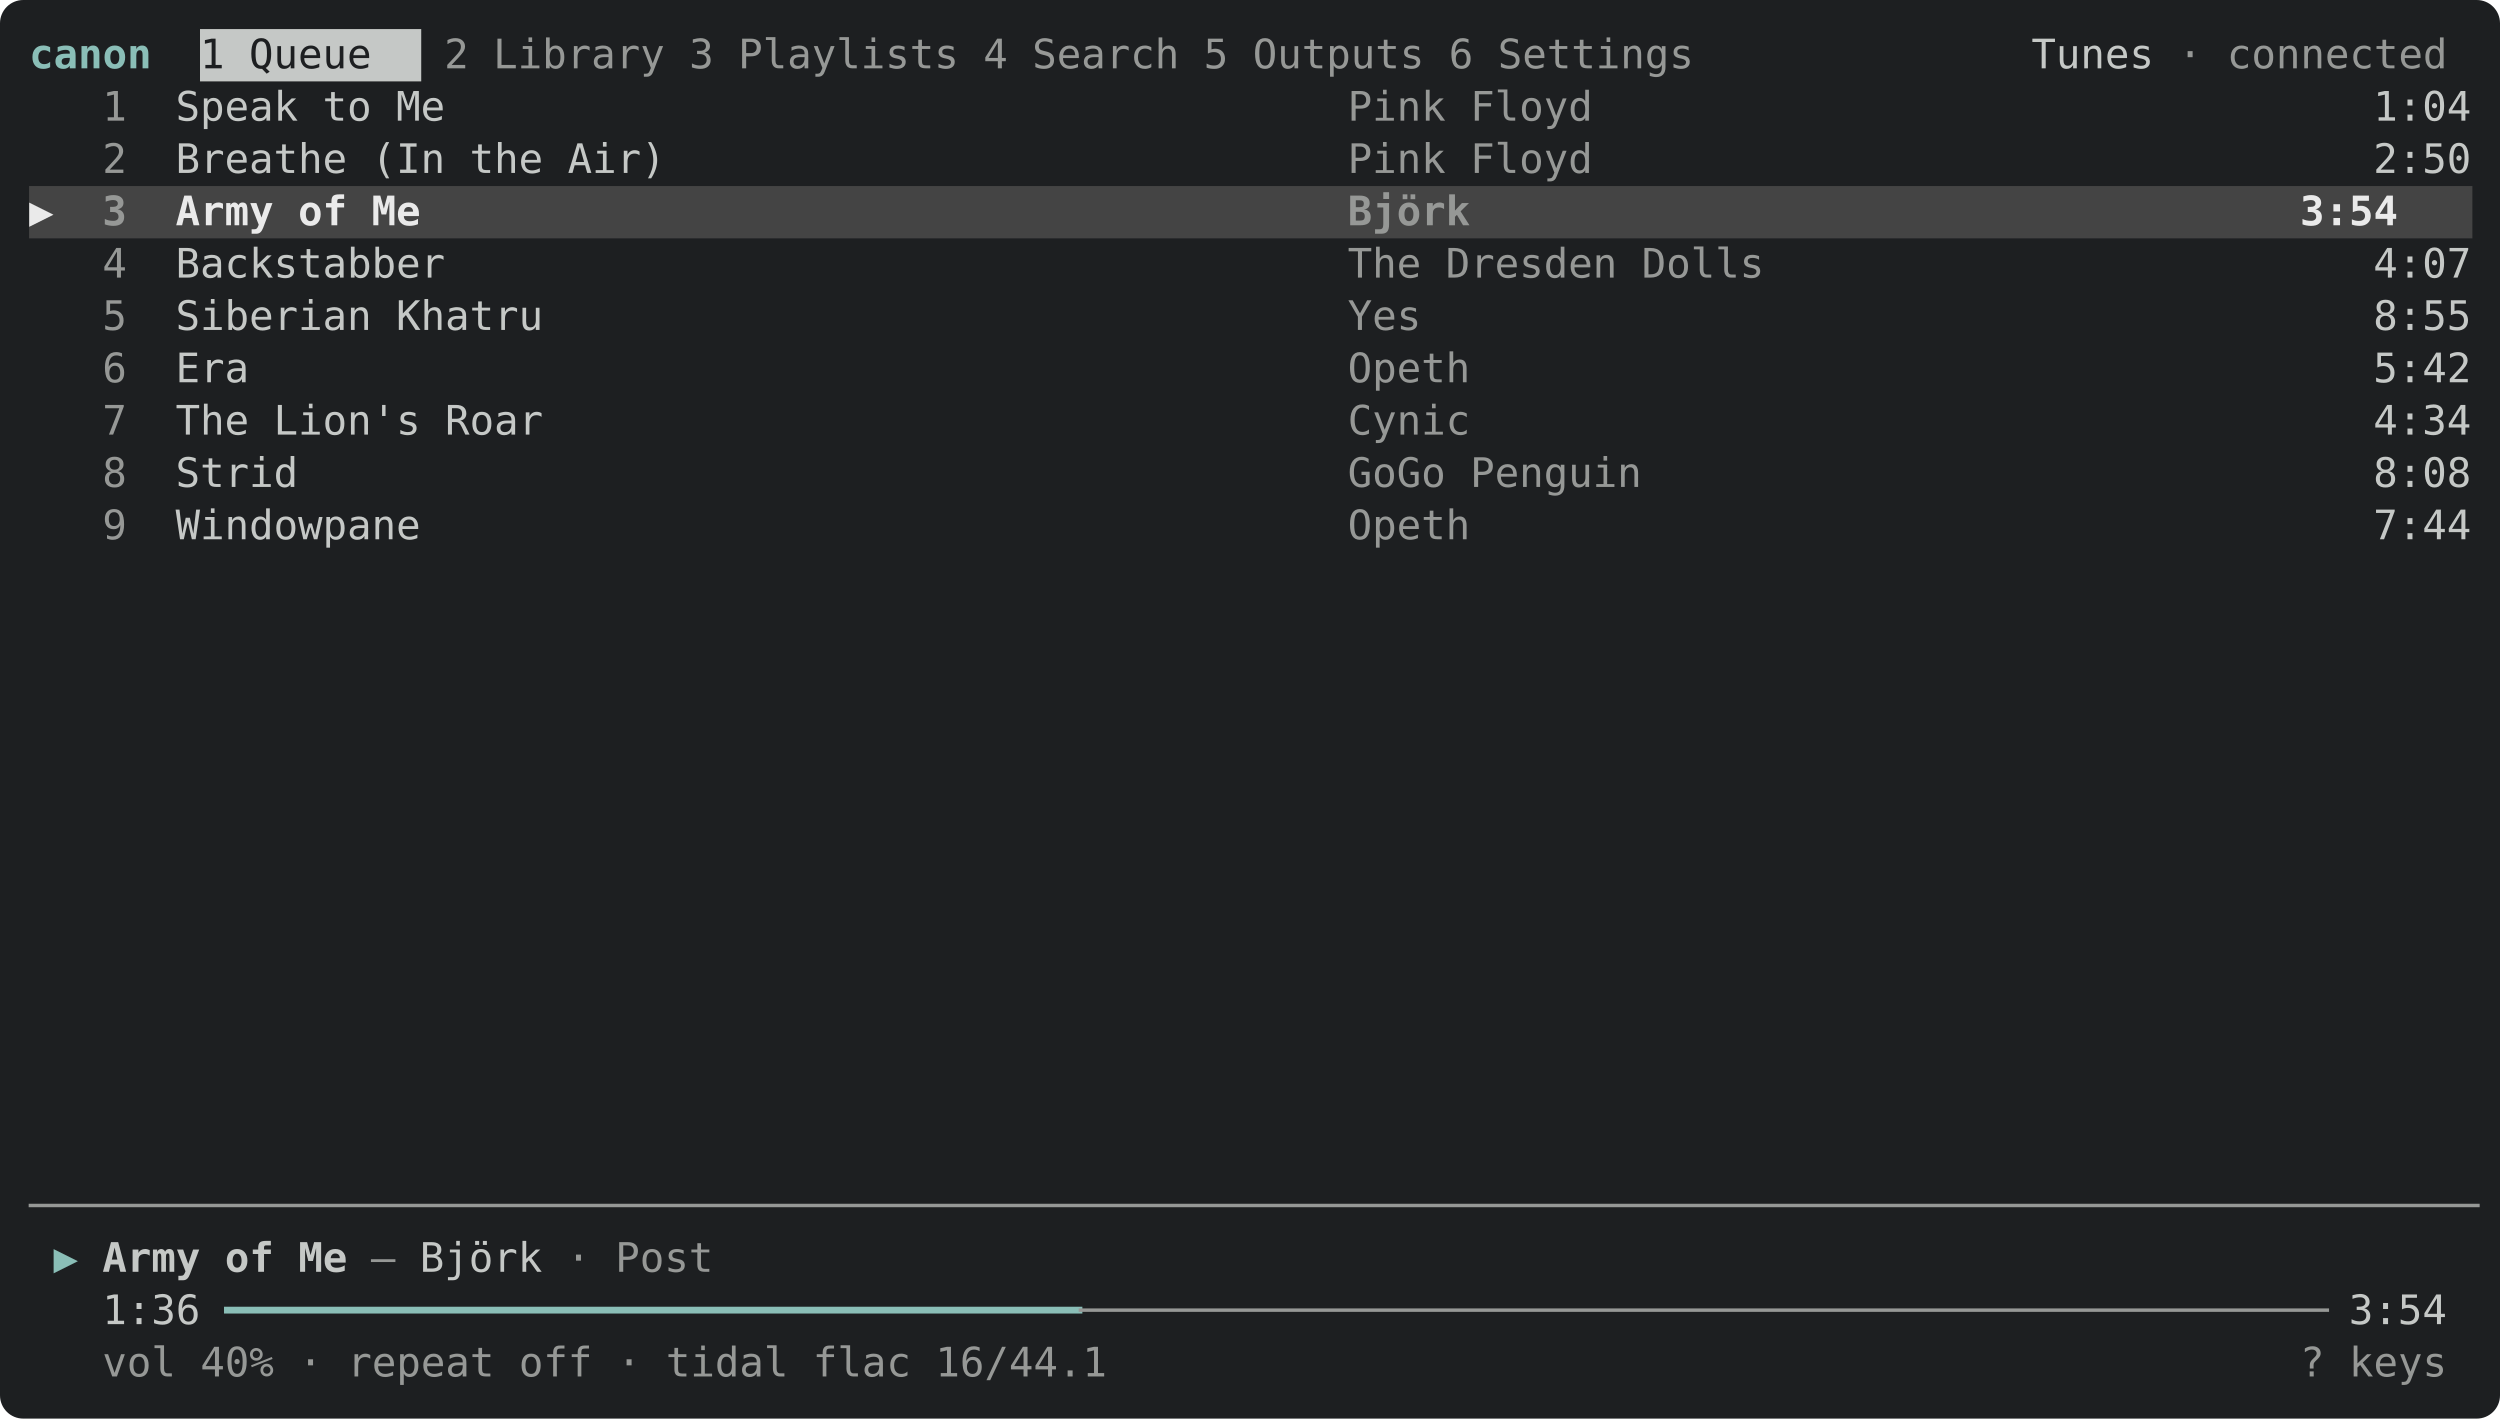
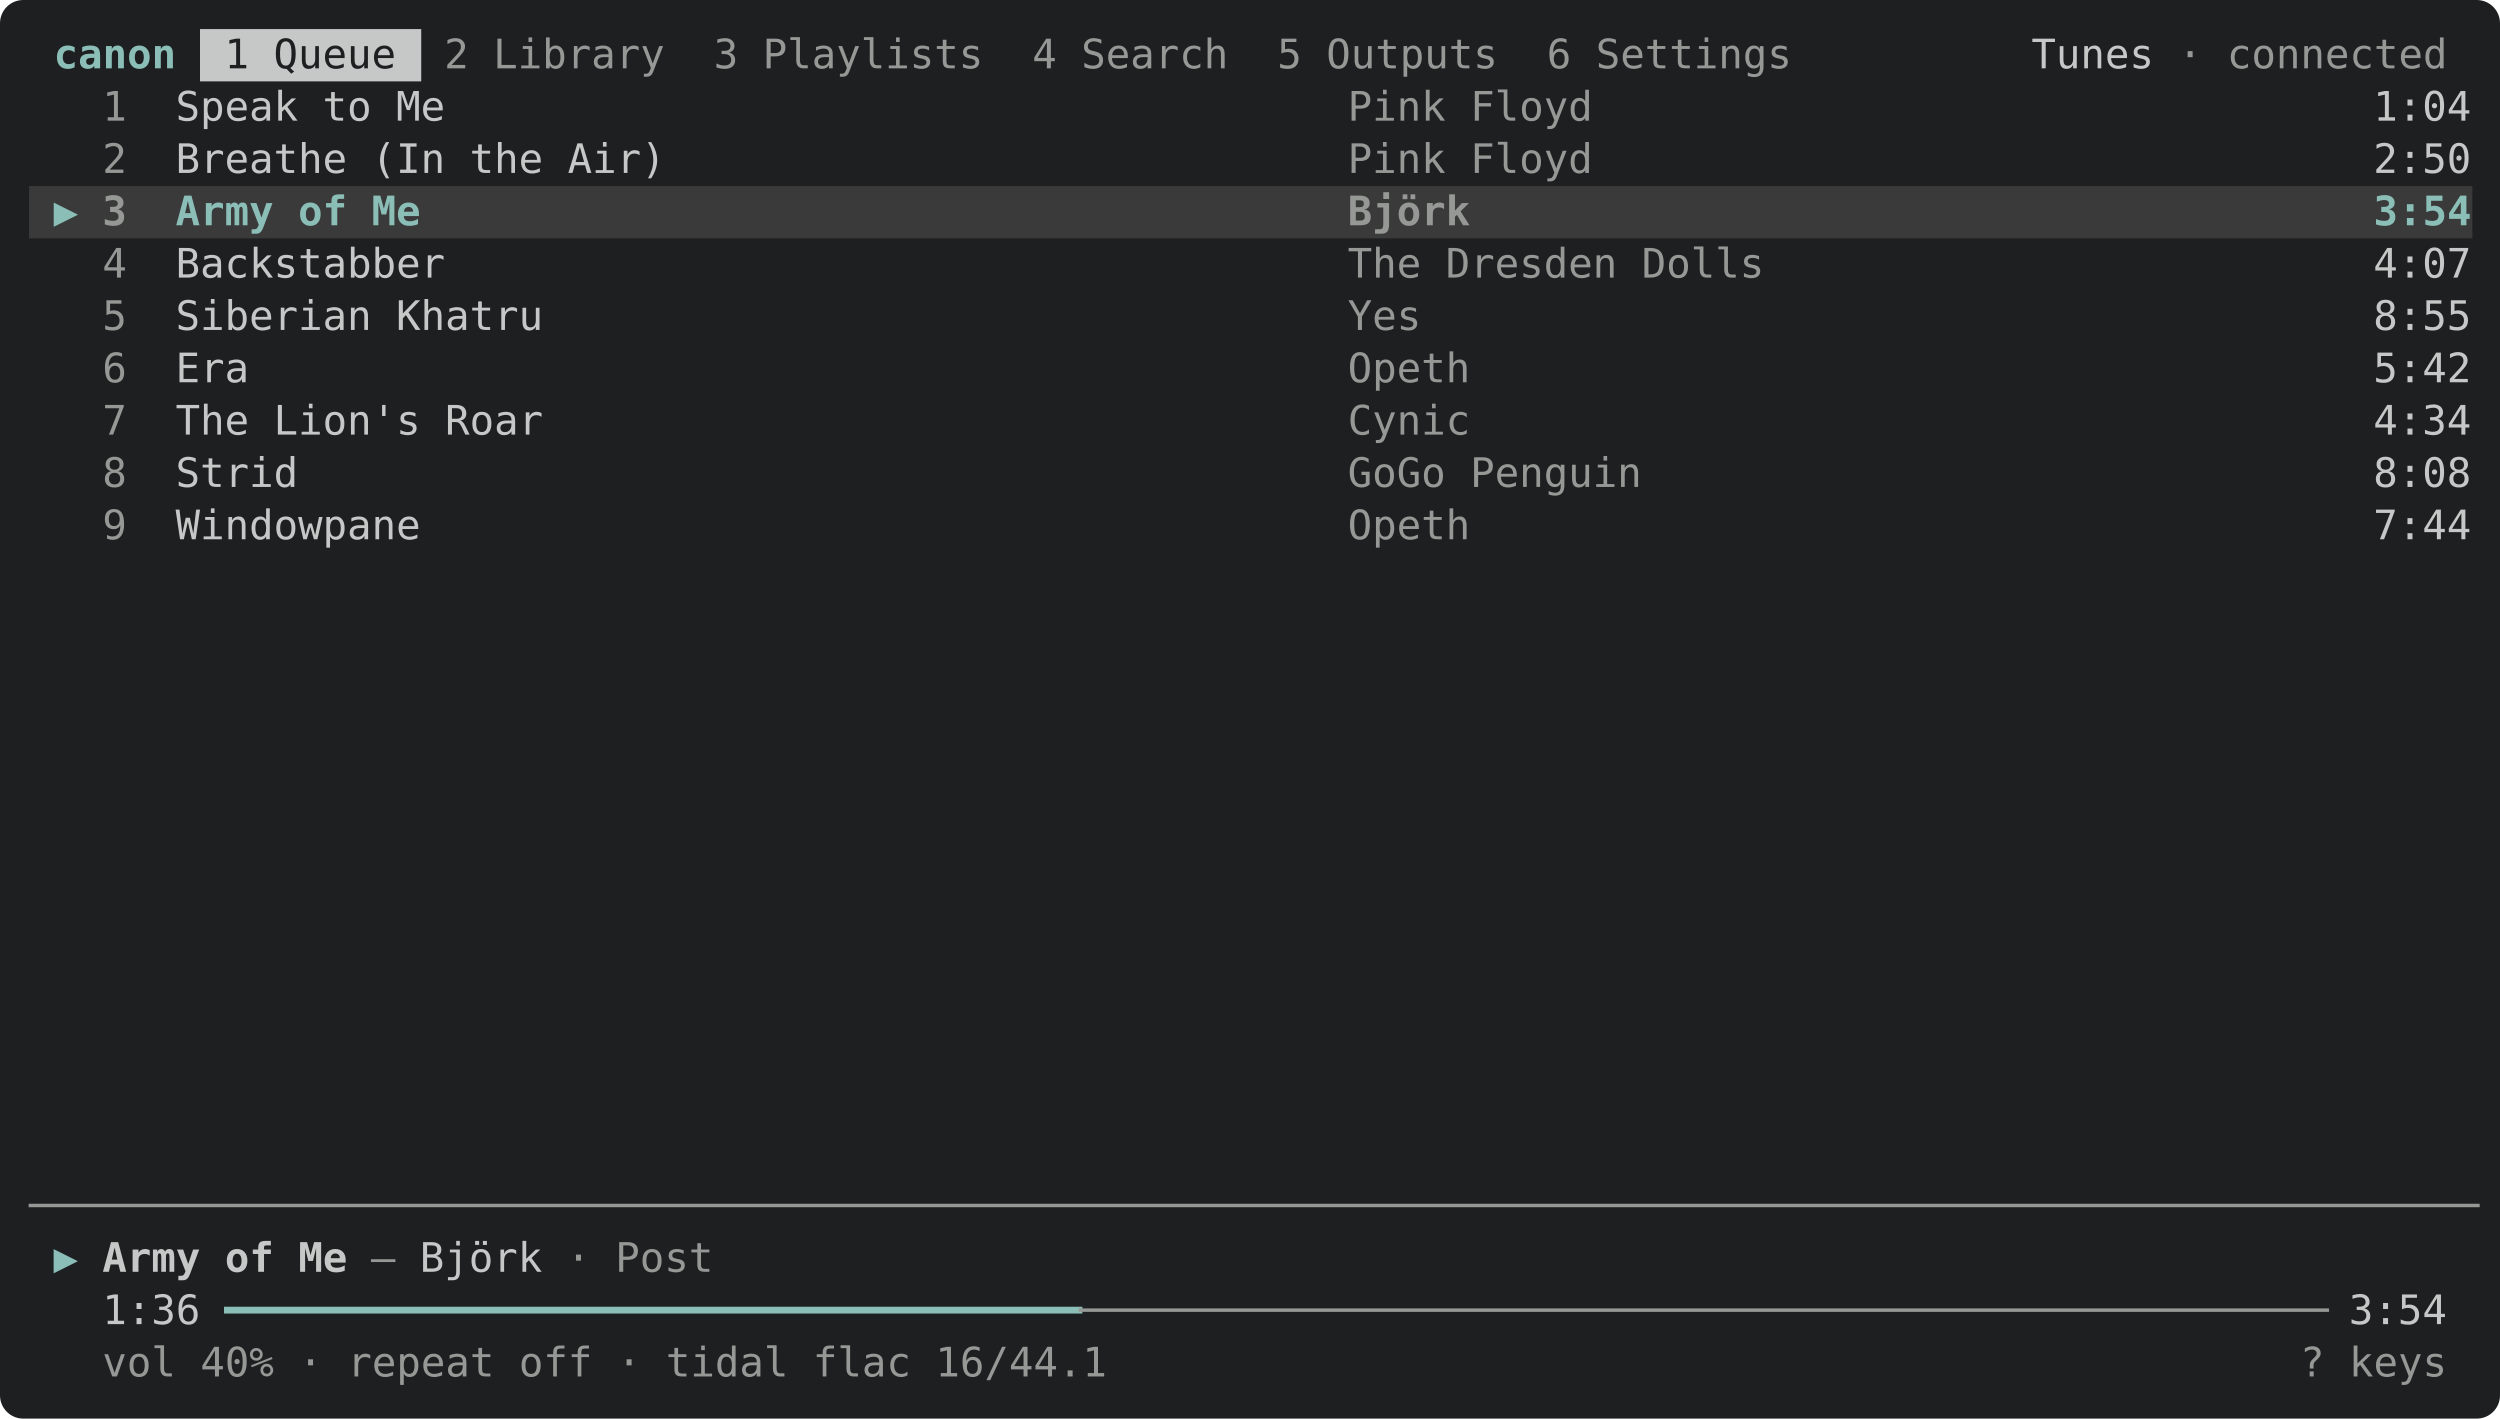
<svg xmlns="http://www.w3.org/2000/svg" width="860" height="488" viewBox="0 0 860 488" font-family="ui-monospace,'SF Mono','DejaVu Sans Mono',Menlo,Consolas,monospace" font-size="14">
  <style>
text{white-space:pre}
.b0{fill:#c5c8c6}
- .b1{fill:#444444}
+ .b1{fill:#3a3a3a}
.s0{fill:#8abeb7;font-weight:bold}
.s1{fill:#1d1f21}
.s2{fill:#969896}
- .s3{fill:#eaeaea;font-weight:bold}
- .s4{fill:#969896;font-weight:bold}
- .s5{fill:#8abeb7}
- .s6{font-weight:bold}
+ .s3{fill:#969896;font-weight:bold}
+ .s4{fill:#8abeb7}
+ .s5{font-weight:bold}
</style>
  <rect x="0" y="0" width="860" height="488" rx="8" fill="#1d1f21" />
  <rect class="b0" x="68.8" y="10.0" width="76.1" height="18.0" />
  <rect class="b1" x="10.0" y="64.0" width="840.5" height="18.0" />
  <g fill="#c5c8c6">
-     <text y="23.5">
+     <text xml:space="preserve" y="23.5">
      <tspan x="10.0" class="s0"> canon</tspan>
      <tspan x="68.8" class="s1"> 1 Queue</tspan>
      <tspan x="152.8" class="s2">2 Library  3 Playlists  4 Search  5 Outputs  6 Settings</tspan>
      <tspan x="698.8">Tunes</tspan>
      <tspan x="749.2" class="s2">· connected</tspan>
    </text>
-     <text y="41.5">
+     <text xml:space="preserve" y="41.5">
      <tspan x="35.2" class="s2">1</tspan>
      <tspan x="60.4">Speak to Me</tspan>
      <tspan x="463.6" class="s2">Pink Floyd</tspan>
      <tspan x="816.4">1:04</tspan>
    </text>
-     <text y="59.5">
+     <text xml:space="preserve" y="59.5">
      <tspan x="35.2" class="s2">2</tspan>
      <tspan x="60.4">Breathe (In the Air)</tspan>
      <tspan x="463.6" class="s2">Pink Floyd</tspan>
      <tspan x="816.4">2:50</tspan>
    </text>
-     <text y="77.5">
-       <tspan x="10.0" class="s3"> ▶</tspan>
-       <tspan x="35.2" class="s4">3</tspan>
-       <tspan x="60.4" class="s3">Army of Me</tspan>
-       <tspan x="463.6" class="s4">Björk</tspan>
-       <tspan x="791.2" class="s3">   3:54</tspan>
+     <text xml:space="preserve" y="77.5">
+       <tspan x="10.0" class="s0"> ▶</tspan>
+       <tspan x="35.2" class="s3">3</tspan>
+       <tspan x="60.4" class="s0">Army of Me</tspan>
+       <tspan x="463.6" class="s3">Björk</tspan>
+       <tspan x="791.2" class="s0">   3:54</tspan>
    </text>
-     <text y="95.5">
+     <text xml:space="preserve" y="95.5">
      <tspan x="35.2" class="s2">4</tspan>
      <tspan x="60.4">Backstabber</tspan>
      <tspan x="463.6" class="s2">The Dresden Dolls</tspan>
      <tspan x="816.4">4:07</tspan>
    </text>
-     <text y="113.5">
+     <text xml:space="preserve" y="113.5">
      <tspan x="35.2" class="s2">5</tspan>
      <tspan x="60.4">Siberian Khatru</tspan>
      <tspan x="463.6" class="s2">Yes</tspan>
      <tspan x="816.4">8:55</tspan>
    </text>
-     <text y="131.5">
+     <text xml:space="preserve" y="131.5">
      <tspan x="35.2" class="s2">6</tspan>
      <tspan x="60.4">Era</tspan>
      <tspan x="463.6" class="s2">Opeth</tspan>
      <tspan x="816.4">5:42</tspan>
    </text>
-     <text y="149.5">
+     <text xml:space="preserve" y="149.5">
      <tspan x="35.2" class="s2">7</tspan>
      <tspan x="60.4">The Lion's Roar</tspan>
      <tspan x="463.6" class="s2">Cynic</tspan>
      <tspan x="816.4">4:34</tspan>
    </text>
-     <text y="167.5">
+     <text xml:space="preserve" y="167.5">
      <tspan x="35.2" class="s2">8</tspan>
      <tspan x="60.4">Strid</tspan>
      <tspan x="463.6" class="s2">GoGo Penguin</tspan>
      <tspan x="816.4">8:08</tspan>
    </text>
-     <text y="185.5">
+     <text xml:space="preserve" y="185.5">
      <tspan x="35.2" class="s2">9</tspan>
      <tspan x="60.4">Windowpane</tspan>
      <tspan x="463.6" class="s2">Opeth</tspan>
      <tspan x="816.4">7:44</tspan>
    </text>
-     <text y="419.5">
+     <text xml:space="preserve" y="419.5">
      <tspan x="10.0" class="s2">────────────────────────────────────────────────────────────────────────────────────────────────────</tspan>
    </text>
-     <text y="437.5">
-       <tspan x="18.4" class="s5">▶</tspan>
-       <tspan x="35.2" class="s6">Army of Me</tspan>
+     <text xml:space="preserve" y="437.5">
+       <tspan x="18.4" class="s4">▶</tspan>
+       <tspan x="35.2" class="s5">Army of Me</tspan>
      <tspan x="127.6" class="s2">—</tspan>
      <tspan x="144.4">Björk</tspan>
      <tspan x="194.8" class="s2">· Post</tspan>
    </text>
-     <text y="455.5">
+     <text xml:space="preserve" y="455.5">
      <tspan x="35.2">1:36</tspan>
-       <tspan x="77.2" class="s5">━━━━━━━━━━━━━━━━━━━━━━━━━━━━━━━━━━━</tspan>
+       <tspan x="77.2" class="s4">━━━━━━━━━━━━━━━━━━━━━━━━━━━━━━━━━━━</tspan>
      <tspan x="371.2" class="s2">───────────────────────────────────────────────────</tspan>
      <tspan x="808.0">3:54</tspan>
    </text>
-     <text y="473.5">
+     <text xml:space="preserve" y="473.5">
      <tspan x="35.2" class="s2">vol 40% · repeat off · tidal flac 16/44.1</tspan>
      <tspan x="791.2" class="s2">? keys</tspan>
    </text>
  </g>
</svg>
